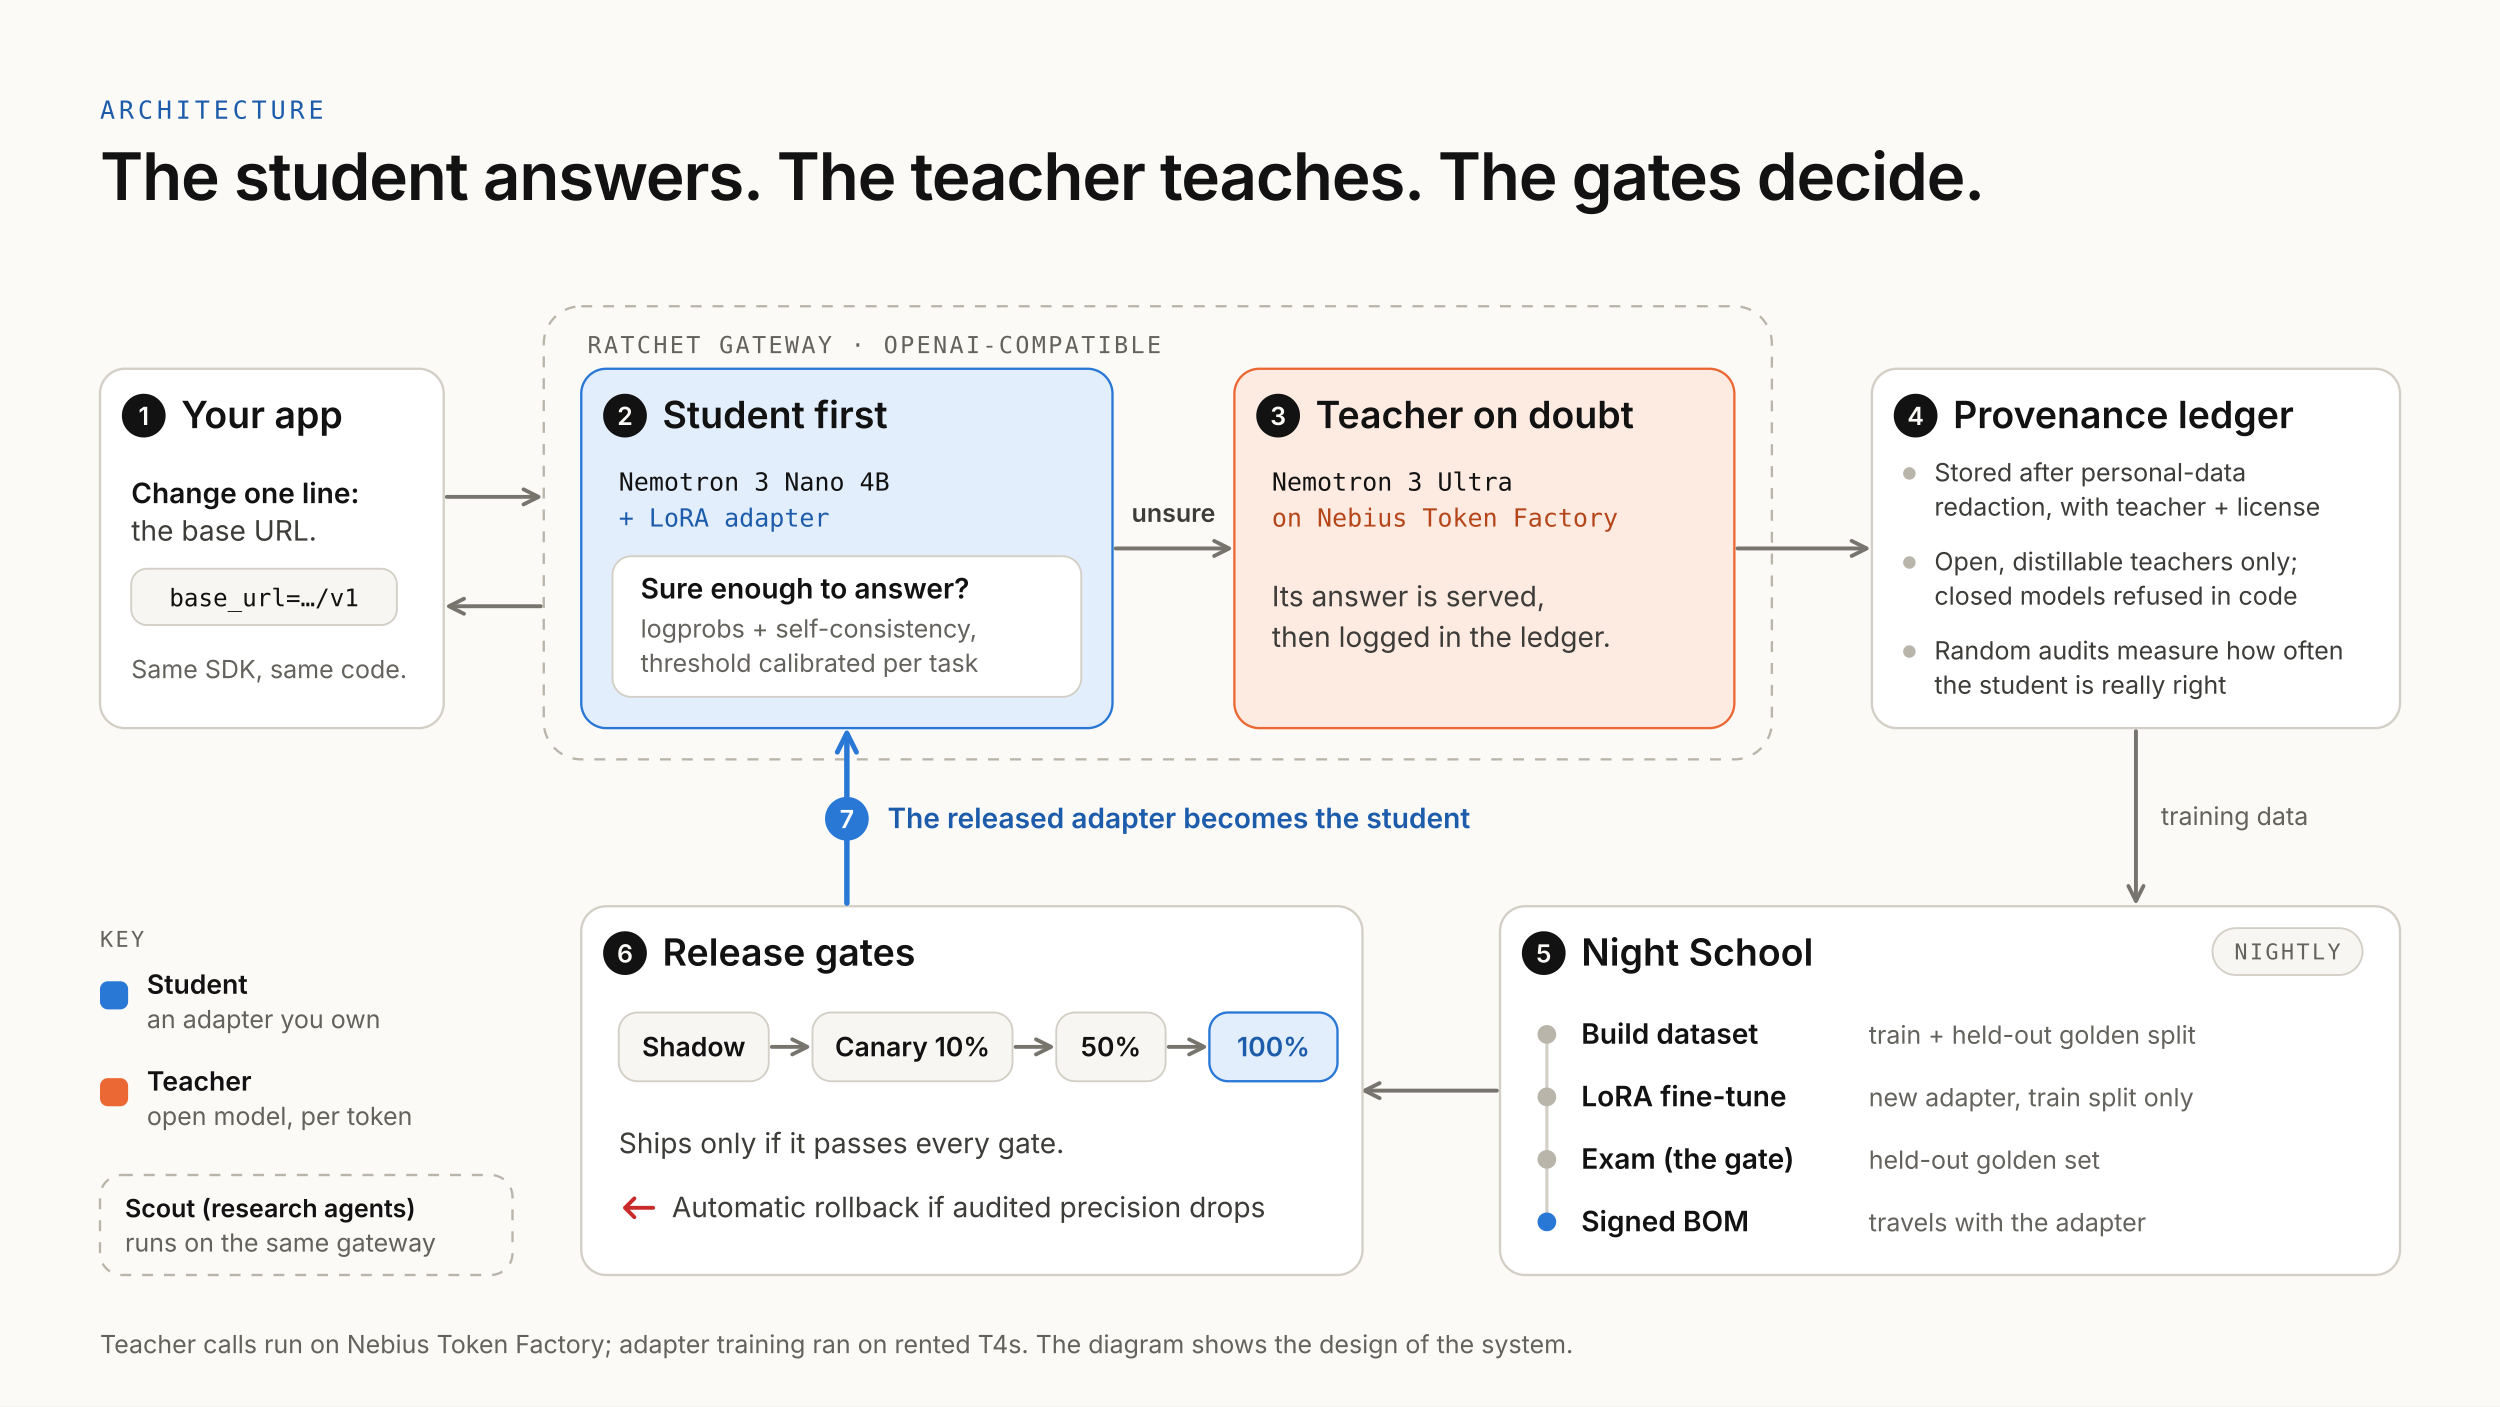
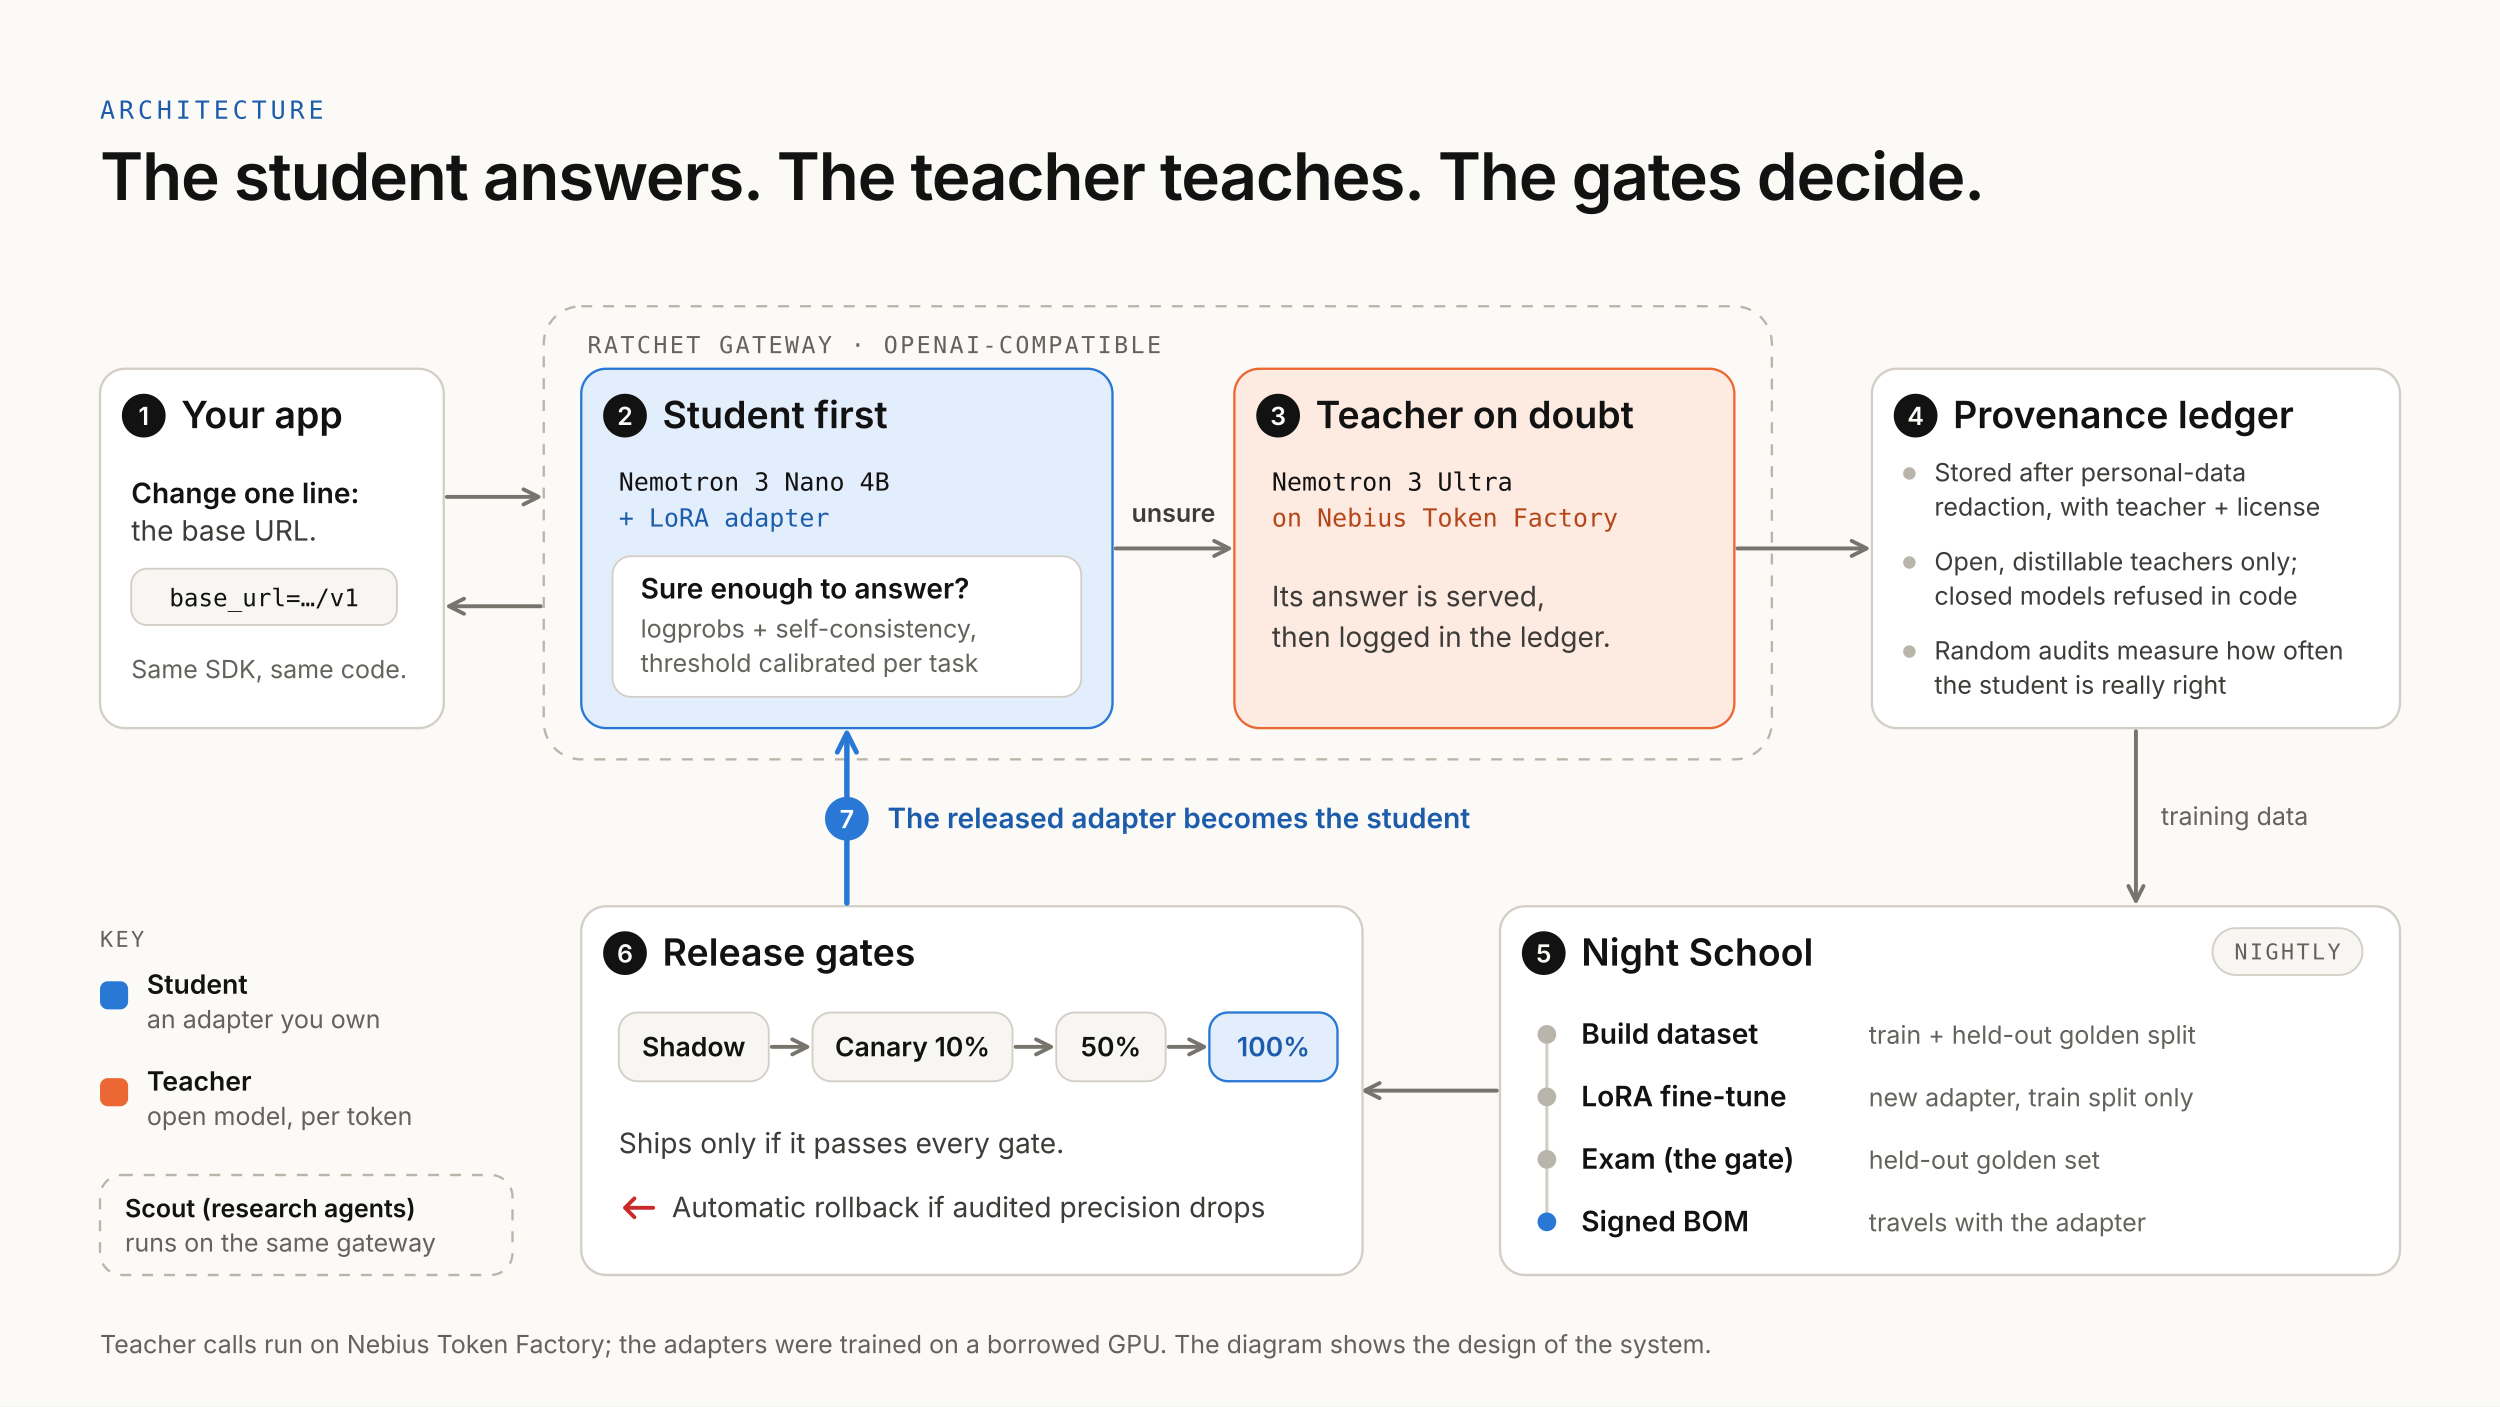
<svg xmlns="http://www.w3.org/2000/svg" width="1600" height="900" viewBox="0 0 1600 900" role="img" aria-labelledby="arch-t arch-d" font-family="'Inter', system-ui, sans-serif">
  <defs>
    <marker id="ah" viewBox="0 0 10 10" refX="8" refY="5" markerWidth="5.5" markerHeight="5.5" orient="auto">
      <path d="M1.5 1.5 L8.5 5 L1.5 8.5" fill="none" class="mk" stroke-width="1.8" stroke-linecap="round" stroke-linejoin="round" />
    </marker>
    <marker id="ab" viewBox="0 0 10 10" refX="8" refY="5" markerWidth="5" markerHeight="5" orient="auto">
      <path d="M1.5 1.5 L8.5 5 L1.5 8.5" fill="none" class="mkb" stroke-width="1.8" stroke-linecap="round" stroke-linejoin="round" />
    </marker>
  </defs>
  <style>
    .bg{fill:#fbfaf7}
    .card{fill:#ffffff;stroke:#d3cfc6;stroke-width:1.5}
    .cardS{fill:#e3eefc;stroke:#2a78d6;stroke-width:1.5}
    .cardT{fill:#fdeae1;stroke:#eb6834;stroke-width:1.5}
    .inner{fill:#ffffff;stroke:#d3cfc6;stroke-width:1.2}
    .chip{fill:#f7f6f2;stroke:#d3cfc6;stroke-width:1.2}
    .chipS{fill:#e3eefc;stroke:#2a78d6;stroke-width:1.5}
    .grp{fill:none;stroke:#b9b5aa;stroke-width:1.5;stroke-dasharray:7 7}
    .ar{fill:none;stroke:#77746d;stroke-width:2.5;stroke-linecap:round}
    .arb{fill:none;stroke:#2a78d6;stroke-width:3.5;stroke-linecap:round}
    .mk{stroke:#77746d}
    .mkb{stroke:#2a78d6}
    .t{fill:#121212}
    .t2{fill:#3d3c39}
    .m{fill:#64625d}
    .bi{fill:#1c5cab}
    .ri{fill:#b4461a}
    .badge{fill:#121212}
    .badgeT{fill:#fbfaf7}
    .badgeB{fill:#2a78d6}
    .dot{fill:#b9b5aa}
    .rail{stroke:#d3cfc6;stroke-width:2}
    .bad{stroke:#c92a2a;fill:none;stroke-width:2.5;stroke-linecap:round;stroke-linejoin:round}
    .sw{fill:#2a78d6}
    .swT{fill:#eb6834}
    .h{font-weight:600}
    .mo{font-family:'JetBrains Mono', ui-monospace, 'Cascadia Mono', Consolas, monospace;font-weight:500}
    @media (prefers-color-scheme: dark){
    /*dark:start*/
    .bg{fill:#0b0b0c}
    .card{fill:#141416;stroke:#34343a}
    .cardS{fill:#192433;stroke:#3987e5}
    .cardT{fill:#331f19;stroke:#d95926}
    .inner{fill:#1a1a1d;stroke:#34343a}
    .chip{fill:#1a1a1d;stroke:#34343a}
    .chipS{fill:#192433;stroke:#3987e5}
    .grp{stroke:#4a4a52}
    .ar{stroke:#8f8e87}
    .arb{stroke:#3987e5}
    .mk{stroke:#8f8e87}
    .mkb{stroke:#3987e5}
    .t{fill:#f2f1ec}
    .t2{fill:#d6d5cf}
    .m{fill:#a4a39c}
    .bi{fill:#86b6ef}
    .ri{fill:#f29a72}
    .badge{fill:#f2f1ec}
    .badgeT{fill:#0b0b0c}
    .badgeB{fill:#3987e5}
    .dot{fill:#4a4a52}
    .rail{stroke:#34343a}
    .bad{stroke:#ff6b6b}
    .sw{fill:#3987e5}
    .swT{fill:#d95926}
    /*dark:end*/
    }
  </style>
  <rect class="bg" width="1600" height="900" />
  <text x="64" y="76" class="mo bi" font-size="16" letter-spacing="2.5">ARCHITECTURE</text>
  <text x="64" y="128" class="t h" font-size="42" letter-spacing="-0.8">The student answers. The teacher teaches. The gates decide.</text>
  <rect class="grp" x="348" y="196" width="786" height="290" rx="24" />
  <text x="376" y="226" class="mo m" font-size="15" letter-spacing="1.5">RATCHET GATEWAY · OPENAI-COMPATIBLE</text>
  <rect class="card" x="64" y="236" width="220" height="230" rx="16" />
  <circle class="badge" cx="92" cy="266" r="14" />
  <text x="92" y="272" class="badgeT h" font-size="16" text-anchor="middle">1</text>
  <text x="116" y="274" class="t h" font-size="24">Your app</text>
  <text x="84" y="322" class="t h" font-size="18">Change one line:</text>
  <text x="84" y="346" class="t2" font-size="18">the base URL.</text>
  <rect class="chip" x="84" y="364" width="170" height="36" rx="10" />
  <text x="169" y="388" class="mo t" font-size="15.5" text-anchor="middle">base_url=…/v1</text>
  <text x="84" y="434" class="m" font-size="16">Same SDK, same code.</text>
  <path class="ar" d="M286 318 H344" marker-end="url(#ah)" />
  <path class="ar" d="M346 388 H288" marker-end="url(#ah)" />
  <rect class="cardS" x="372" y="236" width="340" height="230" rx="16" />
  <circle class="badge" cx="400" cy="266" r="14" />
  <text x="400" y="272" class="badgeT h" font-size="16" text-anchor="middle">2</text>
  <text x="424" y="274" class="t h" font-size="24">Student first</text>
  <text x="396" y="314" class="mo t" font-size="16">Nemotron 3 Nano 4B</text>
  <text x="396" y="337" class="mo bi" font-size="16">+ LoRA adapter</text>
  <rect class="inner" x="392" y="356" width="300" height="90" rx="12" />
  <text x="410" y="383" class="t h" font-size="18">Sure enough to answer?</text>
  <text x="410" y="408" class="m" font-size="16">logprobs + self-consistency,</text>
  <text x="410" y="430" class="m" font-size="16">threshold calibrated per task</text>
  <text x="751" y="334" class="t2 h" font-size="16" text-anchor="middle">unsure</text>
  <path class="ar" d="M714 351 H786" marker-end="url(#ah)" />
  <rect class="cardT" x="790" y="236" width="320" height="230" rx="16" />
  <circle class="badge" cx="818" cy="266" r="14" />
  <text x="818" y="272" class="badgeT h" font-size="16" text-anchor="middle">3</text>
  <text x="842" y="274" class="t h" font-size="24">Teacher on doubt</text>
  <text x="814" y="314" class="mo t" font-size="16">Nemotron 3 Ultra</text>
  <text x="814" y="337" class="mo ri" font-size="16">on Nebius Token Factory</text>
  <text x="814" y="388" class="t2" font-size="18">Its answer is served,</text>
  <text x="814" y="414" class="t2" font-size="18">then logged in the ledger.</text>
  <path class="ar" d="M1112 351 H1194" marker-end="url(#ah)" />
  <rect class="card" x="1198" y="236" width="338" height="230" rx="16" />
  <circle class="badge" cx="1226" cy="266" r="14" />
  <text x="1226" y="272" class="badgeT h" font-size="16" text-anchor="middle">4</text>
  <text x="1250" y="274" class="t h" font-size="24">Provenance ledger</text>
  <circle class="dot" cx="1222" cy="303" r="4" />
  <text x="1238" y="308" class="t2" font-size="16">Stored after personal-data</text>
  <text x="1238" y="330" class="t2" font-size="16">redaction, with teacher + license</text>
  <circle class="dot" cx="1222" cy="360" r="4" />
  <text x="1238" y="365" class="t2" font-size="16">Open, distillable teachers only;</text>
  <text x="1238" y="387" class="t2" font-size="16">closed models refused in code</text>
  <circle class="dot" cx="1222" cy="417" r="4" />
  <text x="1238" y="422" class="t2" font-size="16">Random audits measure how often</text>
  <text x="1238" y="444" class="t2" font-size="16">the student is really right</text>
  <path class="ar" d="M1367 468 V576" marker-end="url(#ah)" />
  <text x="1383" y="528" class="m" font-size="16">training data</text>
  <rect class="card" x="960" y="580" width="576" height="236" rx="16" />
  <circle class="badge" cx="988" cy="610" r="14" />
  <text x="988" y="616" class="badgeT h" font-size="16" text-anchor="middle">5</text>
  <text x="1012" y="618" class="t h" font-size="24">Night School</text>
  <rect class="chip" x="1416" y="594" width="96" height="30" rx="15" />
  <text x="1464" y="614" class="mo m" font-size="14" text-anchor="middle" letter-spacing="1.5">NIGHTLY</text>
  <line class="rail" x1="990" y1="662" x2="990" y2="782" />
  <circle class="dot" cx="990" cy="662" r="6" />
  <circle class="dot" cx="990" cy="702" r="6" />
  <circle class="dot" cx="990" cy="742" r="6" />
  <circle class="badgeB" cx="990" cy="782" r="6" />
  <text x="1012" y="668" class="t h" font-size="18">Build dataset</text>
  <text x="1196" y="668" class="m" font-size="16">train + held-out golden split</text>
  <text x="1012" y="708" class="t h" font-size="18">LoRA fine-tune</text>
  <text x="1196" y="708" class="m" font-size="16">new adapter, train split only</text>
  <text x="1012" y="748" class="t h" font-size="18">Exam (the gate)</text>
  <text x="1196" y="748" class="m" font-size="16">held-out golden set</text>
  <text x="1012" y="788" class="t h" font-size="18">Signed BOM</text>
  <text x="1196" y="788" class="m" font-size="16">travels with the adapter</text>
  <path class="ar" d="M958 698 H874" marker-end="url(#ah)" />
  <rect class="card" x="372" y="580" width="500" height="236" rx="16" />
  <circle class="badge" cx="400" cy="610" r="14" />
  <text x="400" y="616" class="badgeT h" font-size="16" text-anchor="middle">6</text>
  <text x="424" y="618" class="t h" font-size="24">Release gates</text>
  <rect class="chip" x="396" y="648" width="96" height="44" rx="12" />
  <text x="444" y="676" class="t h" font-size="17" text-anchor="middle">Shadow</text>
  <rect class="chip" x="520" y="648" width="128" height="44" rx="12" />
  <text x="584" y="676" class="t h" font-size="17" text-anchor="middle">Canary 10%</text>
  <rect class="chip" x="676" y="648" width="70" height="44" rx="12" />
  <text x="711" y="676" class="t h" font-size="17" text-anchor="middle">50%</text>
  <rect class="chipS" x="774" y="648" width="82" height="44" rx="12" />
  <text x="815" y="676" class="bi h" font-size="17" text-anchor="middle">100%</text>
  <path class="ar" d="M494 670 H516" marker-end="url(#ah)" />
  <path class="ar" d="M650 670 H672" marker-end="url(#ah)" />
  <path class="ar" d="M748 670 H770" marker-end="url(#ah)" />
  <text x="396" y="738" class="t2" font-size="18">Ships only if it passes every gate.</text>
  <path class="bad" d="M418 773 H400 M406 767 L400 773 L406 779" />
  <text x="430" y="779" class="t2" font-size="18">Automatic rollback if audited precision drops</text>
  <path class="arb" d="M542 578 V470" marker-end="url(#ab)" />
  <circle class="badgeB" cx="542" cy="524" r="14" />
  <text x="542" y="530" fill="#ffffff" class="h" font-size="16" text-anchor="middle">7</text>
  <text x="568" y="530" class="bi h" font-size="18">The released adapter becomes the student</text>
  <text x="64" y="606" class="mo m" font-size="14" letter-spacing="1.5">KEY</text>
  <rect class="sw" x="64" y="628" width="18" height="18" rx="5" />
  <text x="94" y="636" class="t h" font-size="17">Student</text>
  <text x="94" y="658" class="m" font-size="16">an adapter you own</text>
  <rect class="swT" x="64" y="690" width="18" height="18" rx="5" />
  <text x="94" y="698" class="t h" font-size="17">Teacher</text>
  <text x="94" y="720" class="m" font-size="16">open model, per token</text>
  <rect class="grp" x="64" y="752" width="264" height="64" rx="14" />
  <text x="80" y="779" class="t h" font-size="16">Scout (research agents)</text>
  <text x="80" y="801" class="m" font-size="16">runs on the same gateway</text>
-   <text x="64" y="866" class="m" font-size="16">Teacher calls run on Nebius Token Factory; adapter training ran on rented T4s. The diagram shows the design of the system.</text>
+   <text x="64" y="866" class="m" font-size="16">Teacher calls run on Nebius Token Factory; the adapters were trained on a borrowed GPU. The diagram shows the design of the system.</text>
</svg>
